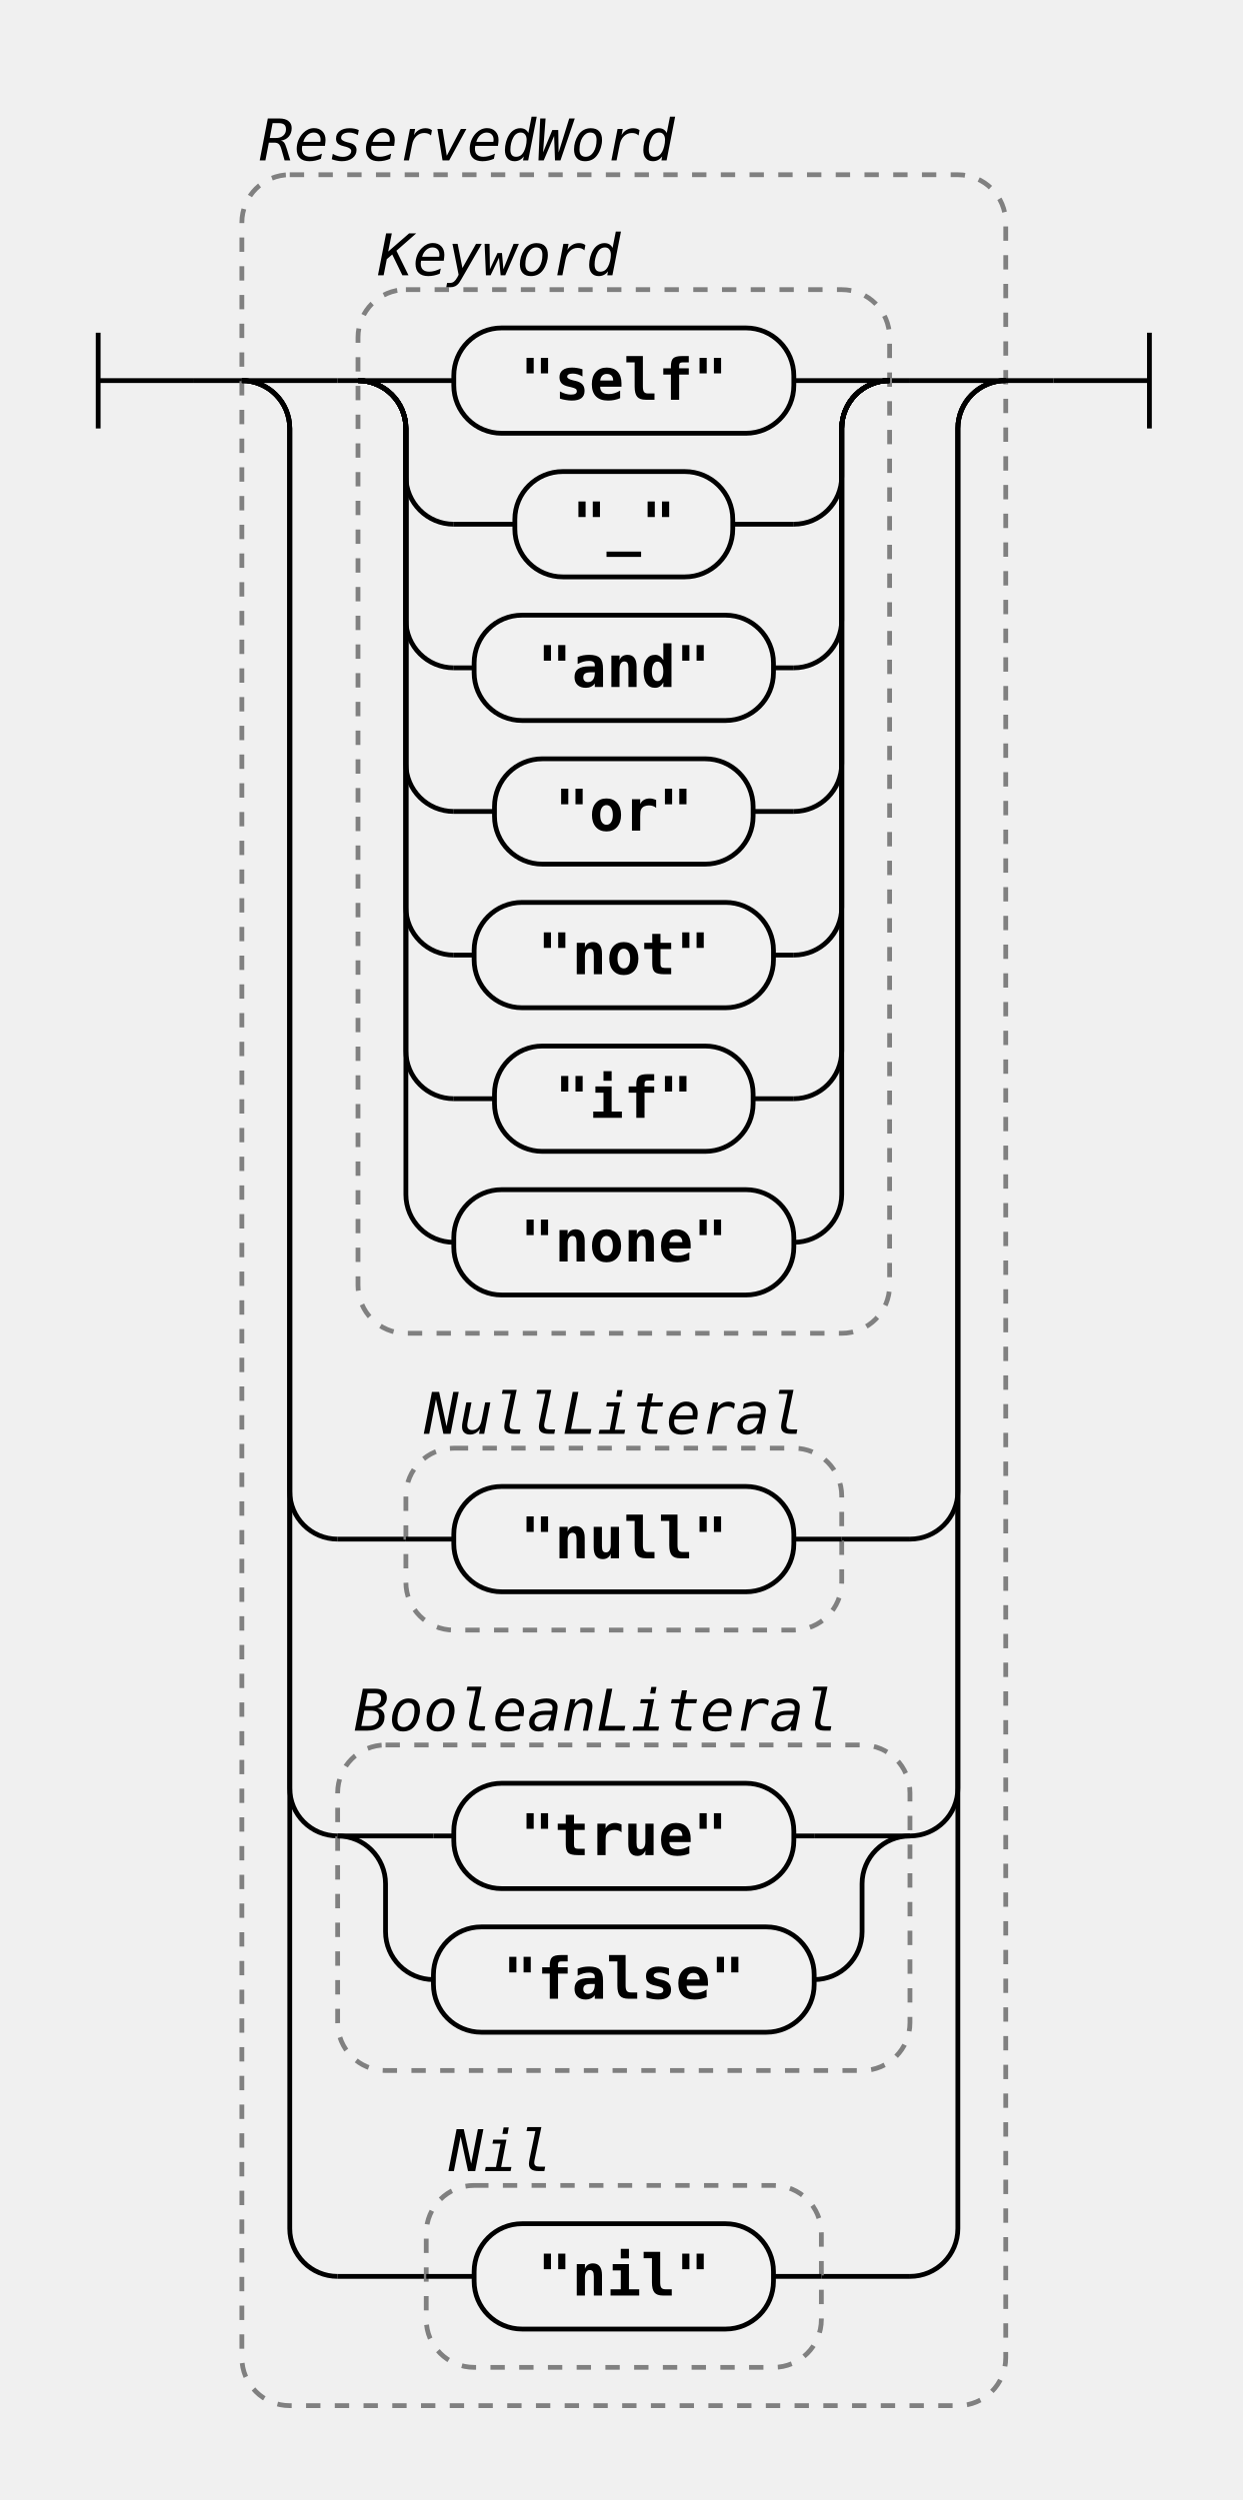
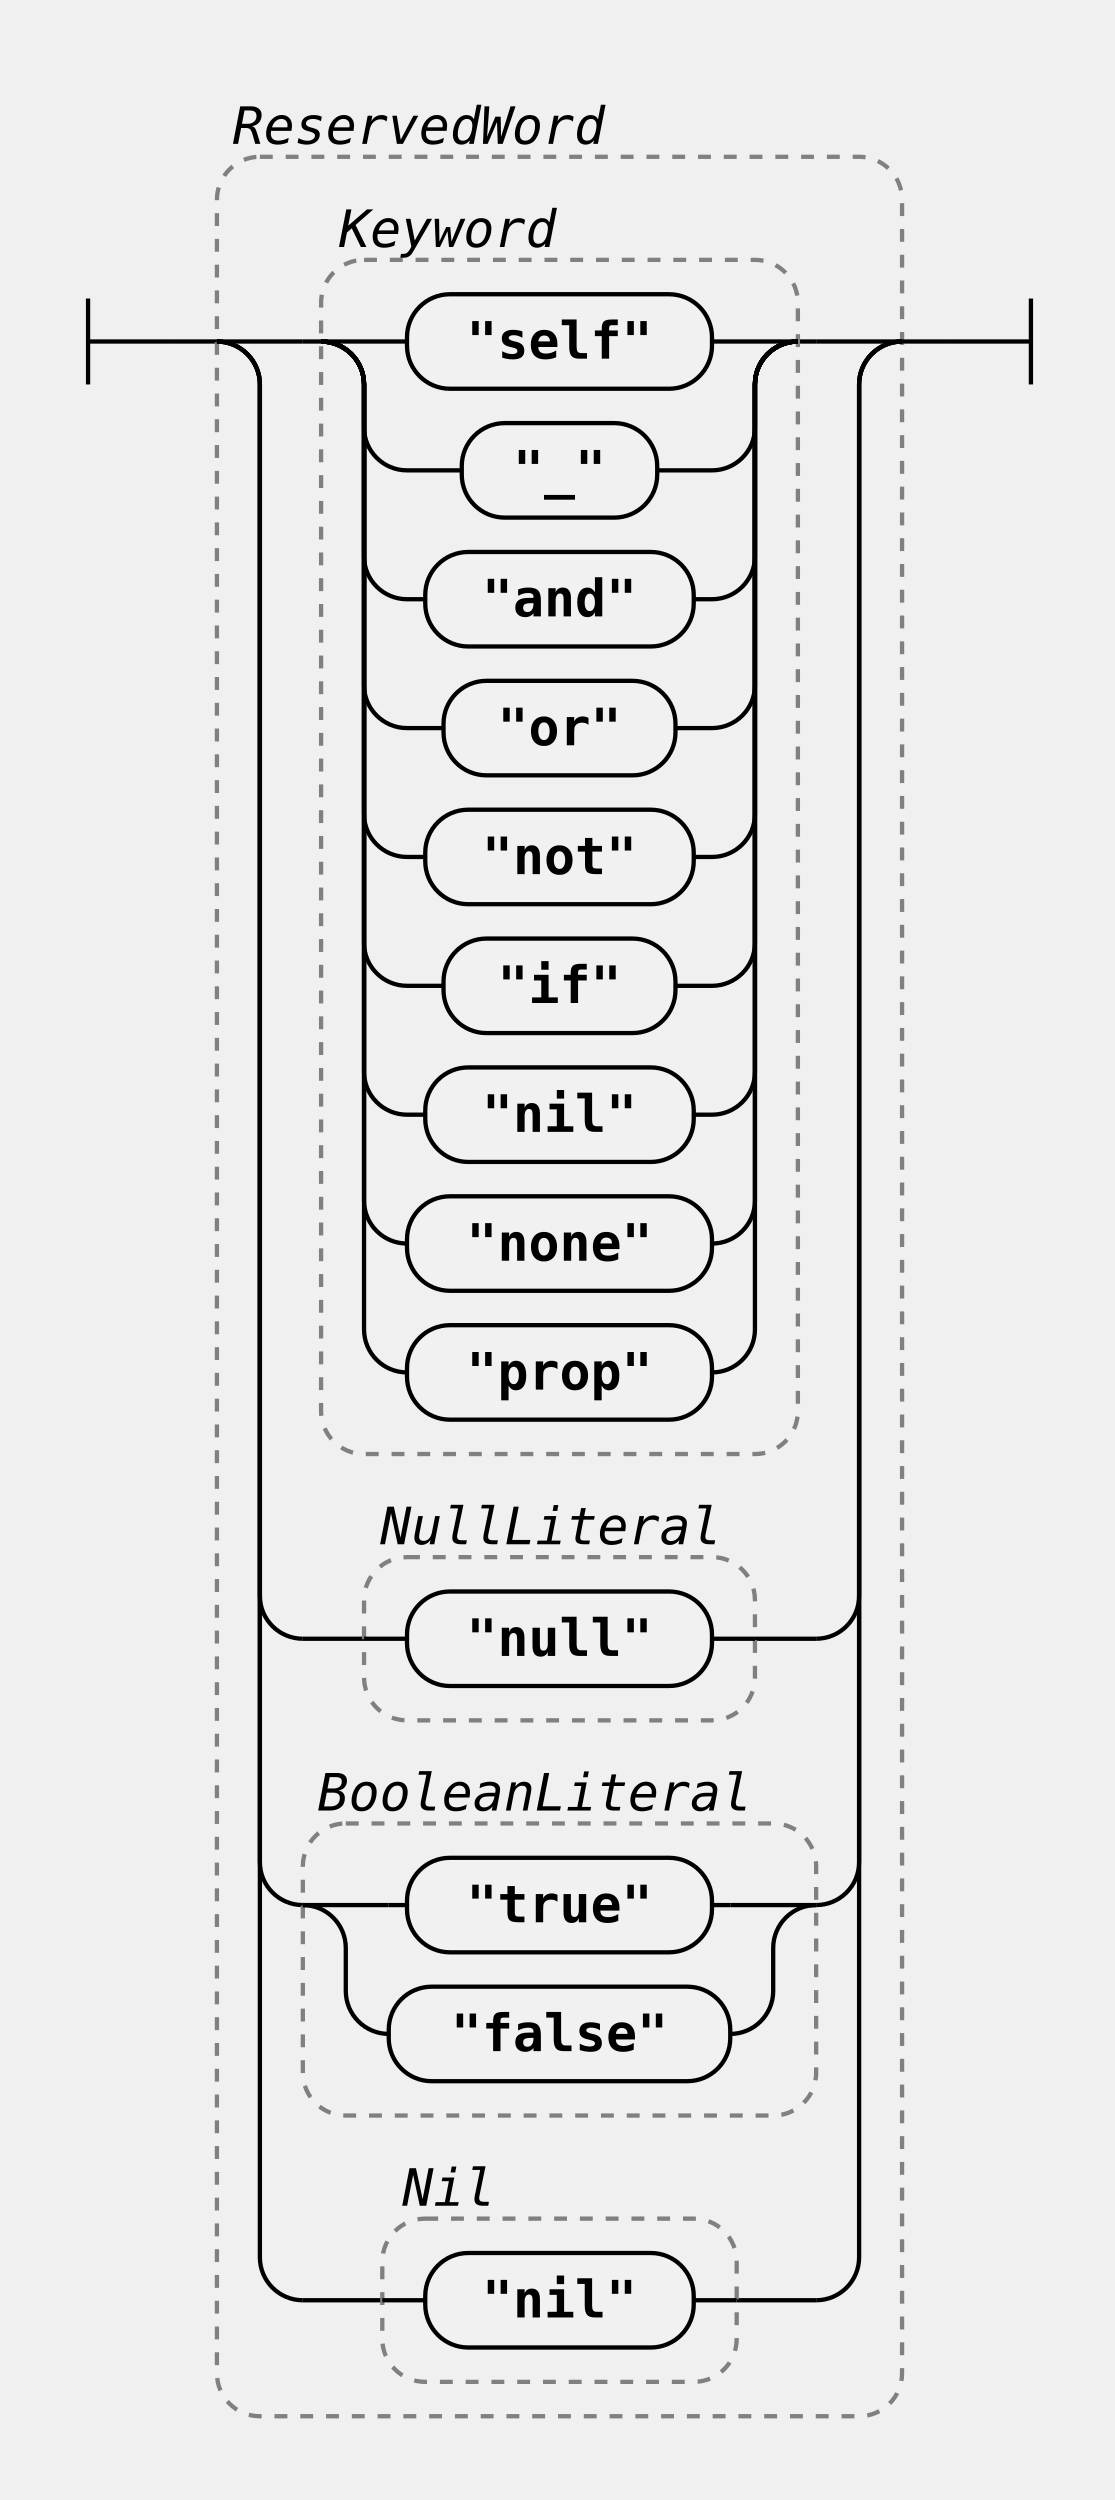
- <svg xmlns="http://www.w3.org/2000/svg" class="railroad-diagram" width="259.5" height="522" viewBox="0 0 259.5 522">
+ <svg xmlns="http://www.w3.org/2000/svg" class="railroad-diagram" width="259.5" height="582" viewBox="0 0 259.5 582">
  <g transform="translate(.5 .5)">
    <g class="Start">
      <path d="M20 69v20m0 -10h20" />
    </g>
    <path d="M40 79h10" />
    <g class="Group rule">
      <path d="M50 79h0" />
      <path d="M209.5 79h0" />
-       <rect x="50" y="36" width="159.5" height="466" rx="10" ry="10" class="group-box" />
+       <rect x="50" y="36" width="159.5" height="526" rx="10" ry="10" class="group-box" />
      <g class="Choice">
        <path d="M50 79h0" />
        <path d="M209.5 79h0" />
        <path d="M50 79h20" />
        <g class="Group rule">
          <path d="M70 79h4.25" />
          <path d="M185.25 79h4.25" />
-           <rect x="74.25" y="60" width="111" height="218" rx="10" ry="10" class="group-box" />
+           <rect x="74.25" y="60" width="111" height="278" rx="10" ry="10" class="group-box" />
          <g class="Choice">
            <path d="M74.25 79h0" />
            <path d="M185.25 79h0" />
            <path d="M74.25 79h20" />
            <g class="terminal literal">
              <path d="M94.25 79h0" />
              <path d="M165.25 79h0" />
              <rect x="94.25" y="68" width="71" height="22" rx="10" ry="10" />
              <text x="129.75" y="83">"self"</text>
            </g>
            <path d="M165.25 79h20" />
            <path d="M74.25 79a10 10 0 0 1 10 10v10a10 10 0 0 0 10 10" />
            <g class="terminal literal">
              <path d="M94.25 109h12.75" />
              <path d="M152.5 109h12.75" />
              <rect x="107" y="98" width="45.5" height="22" rx="10" ry="10" />
              <text x="129.75" y="113">"_"</text>
            </g>
            <path d="M165.25 109a10 10 0 0 0 10 -10v-10a10 10 0 0 1 10 -10" />
            <path d="M74.25 79a10 10 0 0 1 10 10v40a10 10 0 0 0 10 10" />
            <g class="terminal literal">
              <path d="M94.25 139h4.25" />
              <path d="M161 139h4.25" />
              <rect x="98.5" y="128" width="62.5" height="22" rx="10" ry="10" />
              <text x="129.75" y="143">"and"</text>
            </g>
            <path d="M165.25 139a10 10 0 0 0 10 -10v-40a10 10 0 0 1 10 -10" />
            <path d="M74.25 79a10 10 0 0 1 10 10v70a10 10 0 0 0 10 10" />
            <g class="terminal literal">
              <path d="M94.25 169h8.5" />
              <path d="M156.75 169h8.5" />
              <rect x="102.75" y="158" width="54" height="22" rx="10" ry="10" />
              <text x="129.75" y="173">"or"</text>
            </g>
            <path d="M165.25 169a10 10 0 0 0 10 -10v-70a10 10 0 0 1 10 -10" />
            <path d="M74.25 79a10 10 0 0 1 10 10v100a10 10 0 0 0 10 10" />
            <g class="terminal literal">
              <path d="M94.25 199h4.25" />
              <path d="M161 199h4.25" />
              <rect x="98.5" y="188" width="62.5" height="22" rx="10" ry="10" />
              <text x="129.75" y="203">"not"</text>
            </g>
            <path d="M165.25 199a10 10 0 0 0 10 -10v-100a10 10 0 0 1 10 -10" />
            <path d="M74.25 79a10 10 0 0 1 10 10v130a10 10 0 0 0 10 10" />
            <g class="terminal literal">
              <path d="M94.25 229h8.5" />
              <path d="M156.75 229h8.5" />
              <rect x="102.75" y="218" width="54" height="22" rx="10" ry="10" />
              <text x="129.75" y="233">"if"</text>
            </g>
            <path d="M165.25 229a10 10 0 0 0 10 -10v-130a10 10 0 0 1 10 -10" />
            <path d="M74.25 79a10 10 0 0 1 10 10v160a10 10 0 0 0 10 10" />
            <g class="terminal literal">
-               <path d="M94.25 259h0" />
-               <path d="M165.25 259h0" />
-               <rect x="94.25" y="248" width="71" height="22" rx="10" ry="10" />
-               <text x="129.75" y="263">"none"</text>
+               <path d="M94.25 259h4.25" />
+               <path d="M161 259h4.25" />
+               <rect x="98.5" y="248" width="62.5" height="22" rx="10" ry="10" />
+               <text x="129.75" y="263">"nil"</text>
            </g>
            <path d="M165.25 259a10 10 0 0 0 10 -10v-160a10 10 0 0 1 10 -10" />
+             <path d="M74.25 79a10 10 0 0 1 10 10v190a10 10 0 0 0 10 10" />
+             <g class="terminal literal">
+               <path d="M94.25 289h0" />
+               <path d="M165.25 289h0" />
+               <rect x="94.25" y="278" width="71" height="22" rx="10" ry="10" />
+               <text x="129.75" y="293">"none"</text>
+             </g>
+             <path d="M165.25 289a10 10 0 0 0 10 -10v-190a10 10 0 0 1 10 -10" />
+             <path d="M74.25 79a10 10 0 0 1 10 10v220a10 10 0 0 0 10 10" />
+             <g class="terminal literal">
+               <path d="M94.25 319h0" />
+               <path d="M165.25 319h0" />
+               <rect x="94.25" y="308" width="71" height="22" rx="10" ry="10" />
+               <text x="129.75" y="323">"prop"</text>
+             </g>
+             <path d="M165.25 319a10 10 0 0 0 10 -10v-220a10 10 0 0 1 10 -10" />
          </g>
          <g class="comment">
            <path d="M74.25 52h0" />
            <path d="M133.25 52h0" />
            <text x="103.75" y="57" class="comment">Keyword</text>
          </g>
        </g>
        <path d="M189.5 79h20" />
-         <path d="M50 79a10 10 0 0 1 10 10v222a10 10 0 0 0 10 10" />
+         <path d="M50 79a10 10 0 0 1 10 10v282a10 10 0 0 0 10 10" />
        <g class="Group rule">
-           <path d="M70 321h14.25" />
-           <path d="M175.25 321h14.25" />
-           <rect x="84.25" y="302" width="91" height="38" rx="10" ry="10" class="group-box" />
+           <path d="M70 381h14.25" />
+           <path d="M175.25 381h14.25" />
+           <rect x="84.25" y="362" width="91" height="38" rx="10" ry="10" class="group-box" />
          <g class="terminal literal">
-             <path d="M84.25 321h10" />
-             <path d="M165.25 321h10" />
-             <rect x="94.25" y="310" width="71" height="22" rx="10" ry="10" />
-             <text x="129.75" y="325">"null"</text>
+             <path d="M84.25 381h10" />
+             <path d="M165.25 381h10" />
+             <rect x="94.25" y="370" width="71" height="22" rx="10" ry="10" />
+             <text x="129.75" y="385">"null"</text>
          </g>
          <g class="comment">
-             <path d="M84.25 294h0" />
-             <path d="M171.25 294h0" />
-             <text x="127.75" y="299" class="comment">NullLiteral</text>
+             <path d="M84.25 354h0" />
+             <path d="M171.25 354h0" />
+             <text x="127.75" y="359" class="comment">NullLiteral</text>
          </g>
        </g>
-         <path d="M189.5 321a10 10 0 0 0 10 -10v-222a10 10 0 0 1 10 -10" />
-         <path d="M50 79a10 10 0 0 1 10 10v284a10 10 0 0 0 10 10" />
+         <path d="M189.5 381a10 10 0 0 0 10 -10v-282a10 10 0 0 1 10 -10" />
+         <path d="M50 79a10 10 0 0 1 10 10v344a10 10 0 0 0 10 10" />
        <g class="Group rule">
-           <path d="M70 383h0" />
-           <path d="M189.5 383h0" />
-           <rect x="70" y="364" width="119.5" height="68" rx="10" ry="10" class="group-box" />
+           <path d="M70 443h0" />
+           <path d="M189.5 443h0" />
+           <rect x="70" y="424" width="119.5" height="68" rx="10" ry="10" class="group-box" />
          <g class="Choice">
-             <path d="M70 383h0" />
-             <path d="M189.5 383h0" />
-             <path d="M70 383h20" />
-             <g class="terminal literal">
-               <path d="M90 383h4.25" />
-               <path d="M165.25 383h4.25" />
-               <rect x="94.25" y="372" width="71" height="22" rx="10" ry="10" />
-               <text x="129.75" y="387">"true"</text>
-             </g>
-             <path d="M169.5 383h20" />
-             <path d="M70 383a10 10 0 0 1 10 10v10a10 10 0 0 0 10 10" />
-             <g class="terminal literal">
-               <path d="M90 413h0" />
-               <path d="M169.5 413h0" />
-               <rect x="90" y="402" width="79.5" height="22" rx="10" ry="10" />
-               <text x="129.75" y="417">"false"</text>
-             </g>
-             <path d="M169.5 413a10 10 0 0 0 10 -10v-10a10 10 0 0 1 10 -10" />
+             <path d="M70 443h0" />
+             <path d="M189.5 443h0" />
+             <path d="M70 443h20" />
+             <g class="terminal literal">
+               <path d="M90 443h4.25" />
+               <path d="M165.25 443h4.25" />
+               <rect x="94.25" y="432" width="71" height="22" rx="10" ry="10" />
+               <text x="129.75" y="447">"true"</text>
+             </g>
+             <path d="M169.5 443h20" />
+             <path d="M70 443a10 10 0 0 1 10 10v10a10 10 0 0 0 10 10" />
+             <g class="terminal literal">
+               <path d="M90 473h0" />
+               <path d="M169.5 473h0" />
+               <rect x="90" y="462" width="79.5" height="22" rx="10" ry="10" />
+               <text x="129.75" y="477">"false"</text>
+             </g>
+             <path d="M169.5 473a10 10 0 0 0 10 -10v-10a10 10 0 0 1 10 -10" />
          </g>
          <g class="comment">
-             <path d="M70 356h0" />
-             <path d="M178 356h0" />
-             <text x="124" y="361" class="comment">BooleanLiteral</text>
+             <path d="M70 416h0" />
+             <path d="M178 416h0" />
+             <text x="124" y="421" class="comment">BooleanLiteral</text>
          </g>
        </g>
-         <path d="M189.5 383a10 10 0 0 0 10 -10v-284a10 10 0 0 1 10 -10" />
-         <path d="M50 79a10 10 0 0 1 10 10v376a10 10 0 0 0 10 10" />
+         <path d="M189.5 443a10 10 0 0 0 10 -10v-344a10 10 0 0 1 10 -10" />
+         <path d="M50 79a10 10 0 0 1 10 10v436a10 10 0 0 0 10 10" />
        <g class="Group rule">
-           <path d="M70 475h18.5" />
-           <path d="M171 475h18.5" />
-           <rect x="88.5" y="456" width="82.5" height="38" rx="10" ry="10" class="group-box" />
+           <path d="M70 535h18.5" />
+           <path d="M171 535h18.5" />
+           <rect x="88.5" y="516" width="82.5" height="38" rx="10" ry="10" class="group-box" />
          <g class="terminal literal">
-             <path d="M88.5 475h10" />
-             <path d="M161 475h10" />
-             <rect x="98.5" y="464" width="62.5" height="22" rx="10" ry="10" />
-             <text x="129.75" y="479">"nil"</text>
+             <path d="M88.5 535h10" />
+             <path d="M161 535h10" />
+             <rect x="98.5" y="524" width="62.5" height="22" rx="10" ry="10" />
+             <text x="129.75" y="539">"nil"</text>
          </g>
          <g class="comment">
-             <path d="M88.5 448h0" />
-             <path d="M119.5 448h0" />
-             <text x="104" y="453" class="comment">Nil</text>
+             <path d="M88.5 508h0" />
+             <path d="M119.5 508h0" />
+             <text x="104" y="513" class="comment">Nil</text>
          </g>
        </g>
-         <path d="M189.5 475a10 10 0 0 0 10 -10v-376a10 10 0 0 1 10 -10" />
+         <path d="M189.5 535a10 10 0 0 0 10 -10v-436a10 10 0 0 1 10 -10" />
      </g>
      <g class="comment">
        <path d="M50 28h0" />
        <path d="M144 28h0" />
        <text x="97" y="33" class="comment">ReservedWord</text>
      </g>
    </g>
    <path d="M209.5 79h10" />
    <path class="End" d="M 219.5 79 h 20 m 0 -10 v 20" />
  </g>
  <style>.ruleId {
  color: black;
  font-weight: bold;
}

.mainRule {}

.subRule {}

.subRuleAnchor {
  /* font-weight: bolder; */
  /* fill: green; */
  /* font-size: 110%;
  font-style: normal */
}

.parent {
  font-family: Verdana, Arial, Helvetica, sans-serif;
  font-size: 14px;
}

/* , .railroad-diagram */
.svg {
  display: flex;
  align-items: center;
  justify-content: center;
}

.test {
  background-color: lightgoldenrodyellow;
}


/* --------------------------------- svg styles ---------------------------------------- */

/* tspan {
  fill: blue
} */

svg.railroad-diagram {
  /*background-color: hsl(30,20%,95%);*/
  background-color: white;
}

.railroad-diagram path {
  stroke-width: 1;
  stroke: black;
  fill: rgba(0, 0, 0, 0);
}

text {
  font: bold 12px monospace;
  text-anchor: middle;
  white-space: pre;
}

text.diagram-text {
  font-size: 12px;
}

text.diagram-arrow {
  font-size: 14px;
}

text.label {
  text-anchor: start;
}

text.comment {
  font: italic 12px monospace;
}

g.non-terminal text {
  /*font-style: italic;*/
}

rect {
  stroke-width: 1;
  stroke: black;
  fill: rgb(241, 241, 241);
}

rect.group-box {
  stroke: gray;
  stroke-dasharray: 3 3;
  fill: none;
}

path.diagram-text {
  stroke-width: 3;
  stroke: black;
  fill: white;
  cursor: help;
}

.decision path {
  fill: #ccc;
}

g.diagram-text:hover path.diagram-text {
  fill: #eee;
}

text.repeat-text {
  font: italic 12px monospace;
  text-anchor: end;
}

.repeat-box&gt;rect.group-box {
  stroke: gray;
  stroke-width: 2;
  stroke-dasharray: 1 5;
  fill: none;
}

.delimiter&gt;rect.group-box {
  stroke: gray;
  stroke-width: 2;
  stroke-dasharray: 1 5;
  fill: none;
}</style>
</svg>
